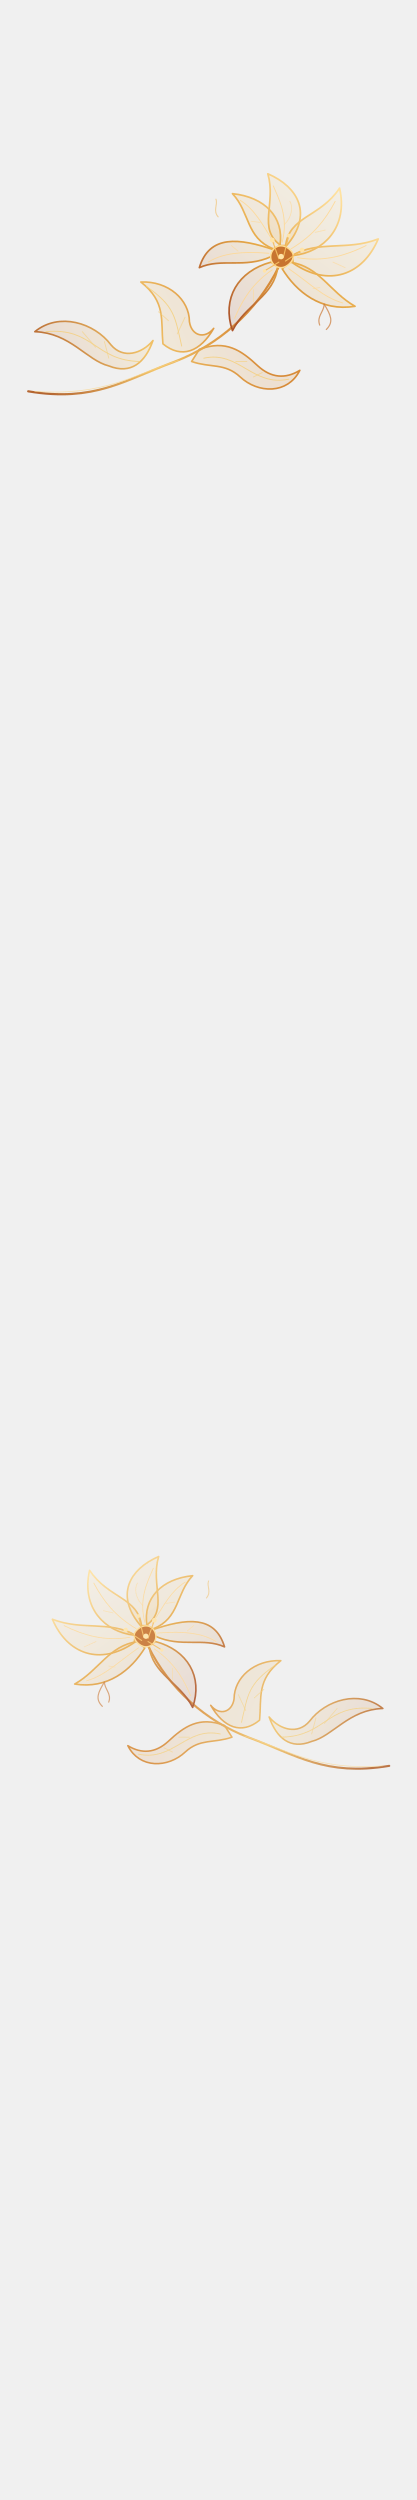
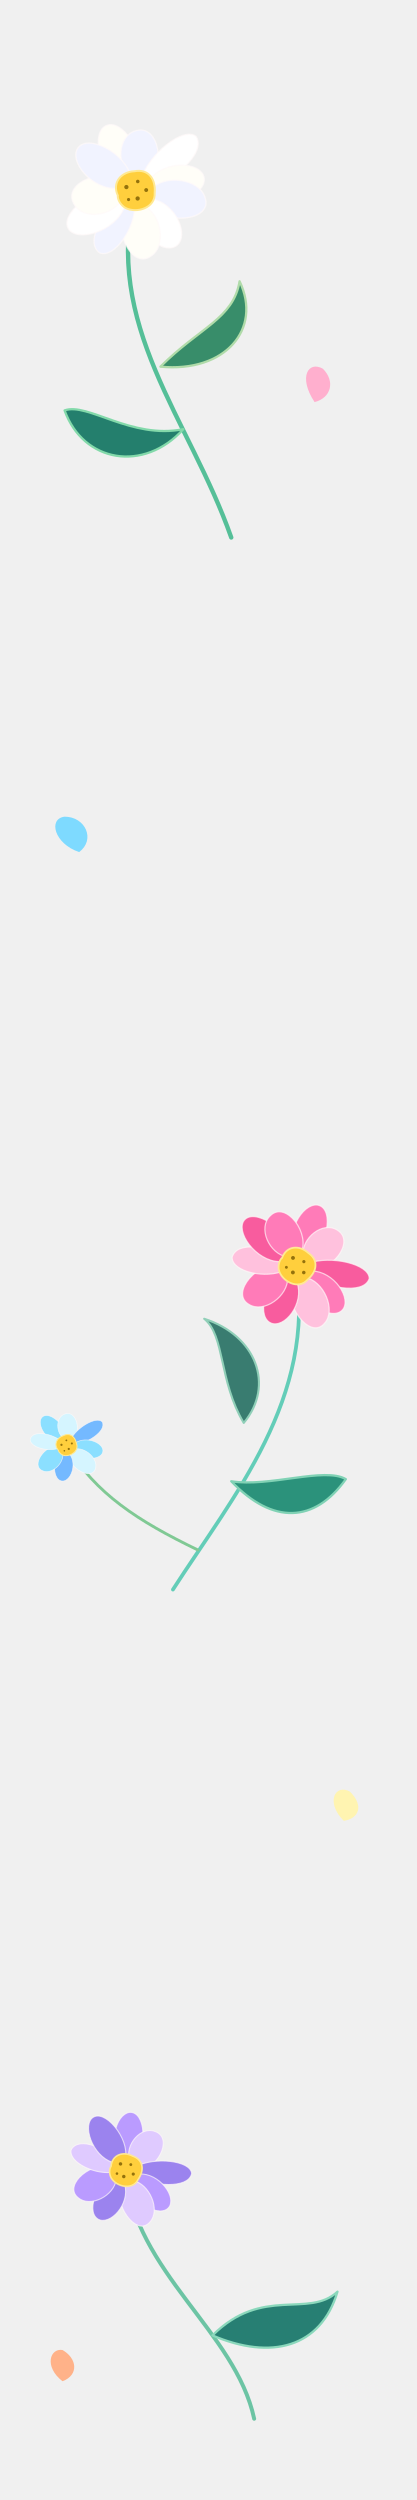
<svg xmlns="http://www.w3.org/2000/svg" viewBox="0 0 200 1200" fill="none">
  <defs>
-     <linearGradient id="petal-gold" x1="201" y1="145" x2="290" y2="24" gradientUnits="userSpaceOnUse">
-       <stop stop-color="#ad542a" />
-       <stop offset=".45" stop-color="#e6a846" />
-       <stop offset="1" stop-color="#ffe2a0" />
-     </linearGradient>
-     <linearGradient id="leaf-gold" x1="28" y1="196" x2="202" y2="120" gradientUnits="userSpaceOnUse">
-       <stop stop-color="#b56631" />
-       <stop offset=".52" stop-color="#f2c469" />
-       <stop offset="1" stop-color="#d78b38" />
-     </linearGradient>
-     <g stroke-linecap="round" stroke-linejoin="round" id="fire-flower">
-       <path d="M18 211C78 221 105 201 151 184C190 169 225 139 245 98" stroke="url(#leaf-gold)" stroke-width="2" />
-       <path d="M24 211C86 216 116 195 154 183" stroke="#f9d68d" stroke-width=".75" opacity=".65" />
-       <g fill="url(#leaf-gold)" fill-opacity=".17" stroke="url(#leaf-gold)" stroke-width="1.5">
-         <path d="M91 188C71 183 56 158 24 157C46 139 78 149 93 169C104 182 121 177 131 165C124 185 111 196 91 188Z" />
-         <path d="M140 168C138 147 143 130 120 112C145 111 164 128 164 148C166 161 178 164 186 154C174 175 157 182 140 168Z" />
-         <path d="M173 173C197 164 211 174 226 188C238 199 251 200 264 192C253 214 226 213 210 198C196 185 183 190 166 184Z" />
-       </g>
-       <g stroke="#f5ce78" stroke-width=".85" opacity=".8">
-         <path d="M119 184C78 183 77 153 34 157M157 170C151 144 151 134 125 116M177 181C209 174 221 207 254 200" />
-         <path d="M79 171L67 157M91 181L87 166M145 147L136 139M153 159L160 144M206 184L216 184M222 198L230 194" opacity=".7" />
-       </g>
-       <g fill="url(#petal-gold)" fill-opacity=".15" stroke="url(#petal-gold)" stroke-width="1.55">
-         <path d="M247 79C225 64 243 41 235 14C263 26 276 51 252 79Z" />
-         <path d="M251 80C254 52 282 54 300 27C308 62 286 85 258 88Z" />
-         <path d="M257 88C281 74 307 84 335 73C321 106 290 117 258 95Z" />
-         <path d="M255 94C282 98 291 121 314 134C283 139 261 121 248 100Z" />
-         <path d="M244 98C241 125 215 132 203 156C193 127 208 102 238 94Z" />
-         <path d="M238 89C214 100 193 90 173 99C182 69 209 72 241 83Z" />
-         <path d="M240 82C215 72 219 49 203 32C232 35 250 53 246 79Z" />
-       </g>
-       <g stroke="#ffd790" stroke-width=".8" opacity=".85">
-         <path d="M248 76C254 53 245 37 240 25M256 82C276 70 287 56 296 39M262 90C286 94 306 88 324 79M254 100C273 113 285 126 303 131M239 101C218 115 209 135 205 145M236 86C211 84 194 86 181 94M241 77C230 60 224 47 210 38" />
-         <path d="M250 60C257 53 258 44 255 39M278 67L287 65M294 94L305 99M276 118L282 117M222 119L222 130M208 84L202 79M228 58L220 57" opacity=".65" />
-       </g>
-       <path d="M239 84C243 77 252 78 257 85C261 91 253 99 247 99C240 99 235 91 239 84Z" fill="#c8742f" stroke="#ffdd93" stroke-width="1.35" />
-       <path d="M245 91L239 74M249 90L254 70M251 93L266 83M245 94L232 102" stroke="#f4bd61" stroke-width="1" />
-       <g fill="#ffe4a8">
-         <circle cx="239" cy="74" r="2.2" />
-         <circle cx="254" cy="70" r="1.8" />
-         <circle cx="266" cy="83" r="2.1" />
-         <circle cx="232" cy="102" r="1.6" />
-         <circle cx="247" cy="89" r="2.5" />
-       </g>
-       <path d="M282 151C279 143 286 139 286 132C292 142 295 148 288 155" stroke="#cb7936" stroke-width="1.1" opacity=".7" />
-       <path d="M190 53C185 47 190 42 188 37" stroke="#f0bc63" stroke-width="1" opacity=".6" />
+     <path id="petal-open" d="M-3-7C-15-15-13-37-4-40C7-43 13-17 4-7Z" />
+     <path id="petal-soft" d="M-4-7C-15-11-19-29-10-35C1-43 13-19 4-7Z" />
+     <path id="petal-long" d="M-3-7C-10-19-8-43 1-44C12-42 10-18 4-7Z" />
+   </defs>
+   <g stroke-linecap="round" stroke-linejoin="round">
+     <path d="M111 258C91 201 49 156 65 92" stroke="#55bf98" stroke-width="2.1" />
+     <path d="M88 206C63 211 42 193 31 197C40 222 69 227 88 206Z" fill="#247f6d" stroke="#83d9aa" stroke-width="1.1" />
+     <path d="M77 176C96 157 112 153 115 135C126 158 108 179 77 176Z" fill="#388d6a" stroke="#b0dba9" stroke-width="1.1" />
+     <path d="M83 763C112 718 152 671 142 608" stroke="#63cdb8" stroke-width="1.8" />
+     <path d="M95 744C66 730 46 717 32 694" stroke="#80c994" stroke-width="1.4" />
+     <path d="M111 711C129 714 156 704 166 710C151 731 131 732 111 711Z" fill="#2b927b" stroke="#81d2b5" stroke-width="1.1" />
+     <path d="M117 683C105 663 108 641 98 633C123 641 132 665 117 683Z" fill="#397c70" stroke="#90cfb8" stroke-width="1" />
+     <path d="M122 1161C113 1119 65 1091 60 1042" stroke="#6cc4a4" stroke-width="1.9" />
+     <path d="M102 1121C126 1097 148 1113 162 1100C154 1127 130 1133 102 1121Z" fill="#277f73" stroke="#8bd8bc" stroke-width="1.1" />
+   </g>
+   <g transform="translate(65 92) rotate(-18) scale(0.86)">
+     <use href="#petal-open" transform="rotate(-2.0) scale(1 1)" fill="#fffef8" stroke="#fffafa" stroke-opacity=".68" stroke-width=".75" />
+     <use href="#petal-soft" transform="rotate(35.73) scale(1 0.93)" fill="#f1f3ff" stroke="#fffafa" stroke-opacity=".68" stroke-width=".75" />
+     <use href="#petal-long" transform="rotate(64.45) scale(1 1.04)" fill="#ffffff" stroke="#fffafa" stroke-opacity=".68" stroke-width=".75" />
+     <use href="#petal-open" transform="rotate(100.18) scale(1 0.97)" fill="#fffef8" stroke="#fffafa" stroke-opacity=".68" stroke-width=".75" />
+     <use href="#petal-soft" transform="rotate(127.91) scale(1 1.08)" fill="#f1f3ff" stroke="#fffafa" stroke-opacity=".68" stroke-width=".75" />
+     <use href="#petal-open" transform="rotate(164.64) scale(1 0.94)" fill="#ffffff" stroke="#fffafa" stroke-opacity=".68" stroke-width=".75" />
+     <use href="#petal-soft" transform="rotate(200.36) scale(1 1.02)" fill="#fffef8" stroke="#fffafa" stroke-opacity=".68" stroke-width=".75" />
+     <use href="#petal-long" transform="rotate(227.09) scale(1 0.9)" fill="#f1f3ff" stroke="#fffafa" stroke-opacity=".68" stroke-width=".75" />
+     <use href="#petal-open" transform="rotate(262.82) scale(1 1.06)" fill="#ffffff" stroke="#fffafa" stroke-opacity=".68" stroke-width=".75" />
+     <use href="#petal-soft" transform="rotate(293.55) scale(1 0.96)" fill="#fffef8" stroke="#fffafa" stroke-opacity=".68" stroke-width=".75" />
+     <use href="#petal-open" transform="rotate(329.27) scale(1 1)" fill="#f1f3ff" stroke="#fffafa" stroke-opacity=".68" stroke-width=".75" />
+     <path d="M-10-1C-11-9-4-13 3-11C11-10 13-3 10 4C8 12-3 12-8 7C-10 5-11 1-10-1Z" fill="#ffcf3d" stroke="#ffe994" stroke-width="1.1" />
+     <g fill="#94720c">
+       <circle cx="-4" cy="-4" r="1.2" />
+       <circle cx="3" cy="-5" r="1" />
+       <circle cx="6" cy="1" r="1.1" />
+       <circle cx="0" cy="4" r="1.2" />
+       <circle cx="-5" cy="3" r=".9" />
    </g>
-   </defs>
-   <use href="#fire-flower" transform="translate(4 76) scale(.53)" />
-   <use href="#fire-flower" transform="translate(196 740) scale(-.51 .51)" opacity=".88" />
+   </g>
+   <g transform="translate(142 608) rotate(27) scale(0.78)">
+     <use href="#petal-open" transform="rotate(-2.0) scale(1 1)" fill="#ff7bb8" stroke="#fffafa" stroke-opacity=".68" stroke-width=".75" />
+     <use href="#petal-soft" transform="rotate(39.0) scale(1 0.93)" fill="#ffc1dd" stroke="#fffafa" stroke-opacity=".68" stroke-width=".75" />
+     <use href="#petal-long" transform="rotate(71.0) scale(1 1.04)" fill="#f85c9e" stroke="#fffafa" stroke-opacity=".68" stroke-width=".75" />
+     <use href="#petal-open" transform="rotate(110.0) scale(1 0.97)" fill="#ff7bb8" stroke="#fffafa" stroke-opacity=".68" stroke-width=".75" />
+     <use href="#petal-soft" transform="rotate(141.0) scale(1 1.08)" fill="#ffc1dd" stroke="#fffafa" stroke-opacity=".68" stroke-width=".75" />
+     <use href="#petal-open" transform="rotate(181.0) scale(1 0.94)" fill="#f85c9e" stroke="#fffafa" stroke-opacity=".68" stroke-width=".75" />
+     <use href="#petal-soft" transform="rotate(220.0) scale(1 1.02)" fill="#ff7bb8" stroke="#fffafa" stroke-opacity=".68" stroke-width=".75" />
+     <use href="#petal-long" transform="rotate(250.0) scale(1 0.9)" fill="#ffc1dd" stroke="#fffafa" stroke-opacity=".68" stroke-width=".75" />
+     <use href="#petal-open" transform="rotate(289.0) scale(1 1.06)" fill="#f85c9e" stroke="#fffafa" stroke-opacity=".68" stroke-width=".75" />
+     <use href="#petal-soft" transform="rotate(323.0) scale(1 0.96)" fill="#ff7bb8" stroke="#fffafa" stroke-opacity=".68" stroke-width=".75" />
+     <path d="M-10-1C-11-9-4-13 3-11C11-10 13-3 10 4C8 12-3 12-8 7C-10 5-11 1-10-1Z" fill="#ffcf3d" stroke="#ffe994" stroke-width="1.1" />
+     <g fill="#94720c">
+       <circle cx="-4" cy="-4" r="1.2" />
+       <circle cx="3" cy="-5" r="1" />
+       <circle cx="6" cy="1" r="1.1" />
+       <circle cx="0" cy="4" r="1.2" />
+       <circle cx="-5" cy="3" r=".9" />
+     </g>
+   </g>
+   <g transform="translate(32 694) rotate(-34) scale(0.45)">
+     <use href="#petal-open" transform="rotate(-2.0) scale(1 1)" fill="#8bdfff" stroke="#fffafa" stroke-opacity=".68" stroke-width=".75" />
+     <use href="#petal-soft" transform="rotate(48.0) scale(1 0.93)" fill="#d5f5ff" stroke="#fffafa" stroke-opacity=".68" stroke-width=".75" />
+     <use href="#petal-long" transform="rotate(89.0) scale(1 1.04)" fill="#74b9ff" stroke="#fffafa" stroke-opacity=".68" stroke-width=".75" />
+     <use href="#petal-open" transform="rotate(137.0) scale(1 0.97)" fill="#8bdfff" stroke="#fffafa" stroke-opacity=".68" stroke-width=".75" />
+     <use href="#petal-soft" transform="rotate(177.0) scale(1 1.08)" fill="#d5f5ff" stroke="#fffafa" stroke-opacity=".68" stroke-width=".75" />
+     <use href="#petal-open" transform="rotate(226.0) scale(1 0.94)" fill="#74b9ff" stroke="#fffafa" stroke-opacity=".68" stroke-width=".75" />
+     <use href="#petal-soft" transform="rotate(274.0) scale(1 1.02)" fill="#8bdfff" stroke="#fffafa" stroke-opacity=".68" stroke-width=".75" />
+     <use href="#petal-long" transform="rotate(313.0) scale(1 0.9)" fill="#d5f5ff" stroke="#fffafa" stroke-opacity=".68" stroke-width=".75" />
+     <path d="M-10-1C-11-9-4-13 3-11C11-10 13-3 10 4C8 12-3 12-8 7C-10 5-11 1-10-1Z" fill="#ffcf3d" stroke="#ffe994" stroke-width="1.1" />
+     <g fill="#94720c">
+       <circle cx="-4" cy="-4" r="1.2" />
+       <circle cx="3" cy="-5" r="1" />
+       <circle cx="6" cy="1" r="1.1" />
+       <circle cx="0" cy="4" r="1.2" />
+       <circle cx="-5" cy="3" r=".9" />
+     </g>
+   </g>
+   <g transform="translate(60 1042) rotate(12) scale(0.7)">
+     <use href="#petal-open" transform="rotate(-2.0) scale(1 1)" fill="#ba9bff" stroke="#fffafa" stroke-opacity=".68" stroke-width=".75" />
+     <use href="#petal-soft" transform="rotate(43.0) scale(1 0.93)" fill="#dfcaff" stroke="#fffafa" stroke-opacity=".68" stroke-width=".75" />
+     <use href="#petal-long" transform="rotate(79.0) scale(1 1.04)" fill="#9b83ee" stroke="#fffafa" stroke-opacity=".68" stroke-width=".75" />
+     <use href="#petal-open" transform="rotate(122.0) scale(1 0.97)" fill="#ba9bff" stroke="#fffafa" stroke-opacity=".68" stroke-width=".75" />
+     <use href="#petal-soft" transform="rotate(157.0) scale(1 1.08)" fill="#dfcaff" stroke="#fffafa" stroke-opacity=".68" stroke-width=".75" />
+     <use href="#petal-open" transform="rotate(201.0) scale(1 0.94)" fill="#9b83ee" stroke="#fffafa" stroke-opacity=".68" stroke-width=".75" />
+     <use href="#petal-soft" transform="rotate(244.0) scale(1 1.02)" fill="#ba9bff" stroke="#fffafa" stroke-opacity=".68" stroke-width=".75" />
+     <use href="#petal-long" transform="rotate(278.0) scale(1 0.9)" fill="#dfcaff" stroke="#fffafa" stroke-opacity=".68" stroke-width=".75" />
+     <use href="#petal-open" transform="rotate(321.0) scale(1 1.06)" fill="#9b83ee" stroke="#fffafa" stroke-opacity=".68" stroke-width=".75" />
+     <path d="M-10-1C-11-9-4-13 3-11C11-10 13-3 10 4C8 12-3 12-8 7C-10 5-11 1-10-1Z" fill="#ffcf3d" stroke="#ffe994" stroke-width="1.1" />
+     <g fill="#94720c">
+       <circle cx="-4" cy="-4" r="1.2" />
+       <circle cx="3" cy="-5" r="1" />
+       <circle cx="6" cy="1" r="1.1" />
+       <circle cx="0" cy="4" r="1.2" />
+       <circle cx="-5" cy="3" r=".9" />
+     </g>
+   </g>
+   <path d="M151 193C143 181 148 173 155 177C161 183 159 191 151 193Z" fill="#ffafce" />
+   <path d="M38 409C26 405 23 393 31 392C41 392 46 403 38 409Z" fill="#7edaff" />
+   <path d="M165 874C156 865 161 856 168 860C175 867 172 873 165 874Z" fill="#fff4b1" />
+   <path d="M30 1143C21 1136 24 1127 30 1128C37 1132 38 1140 30 1143Z" fill="#ffb289" />
</svg>
